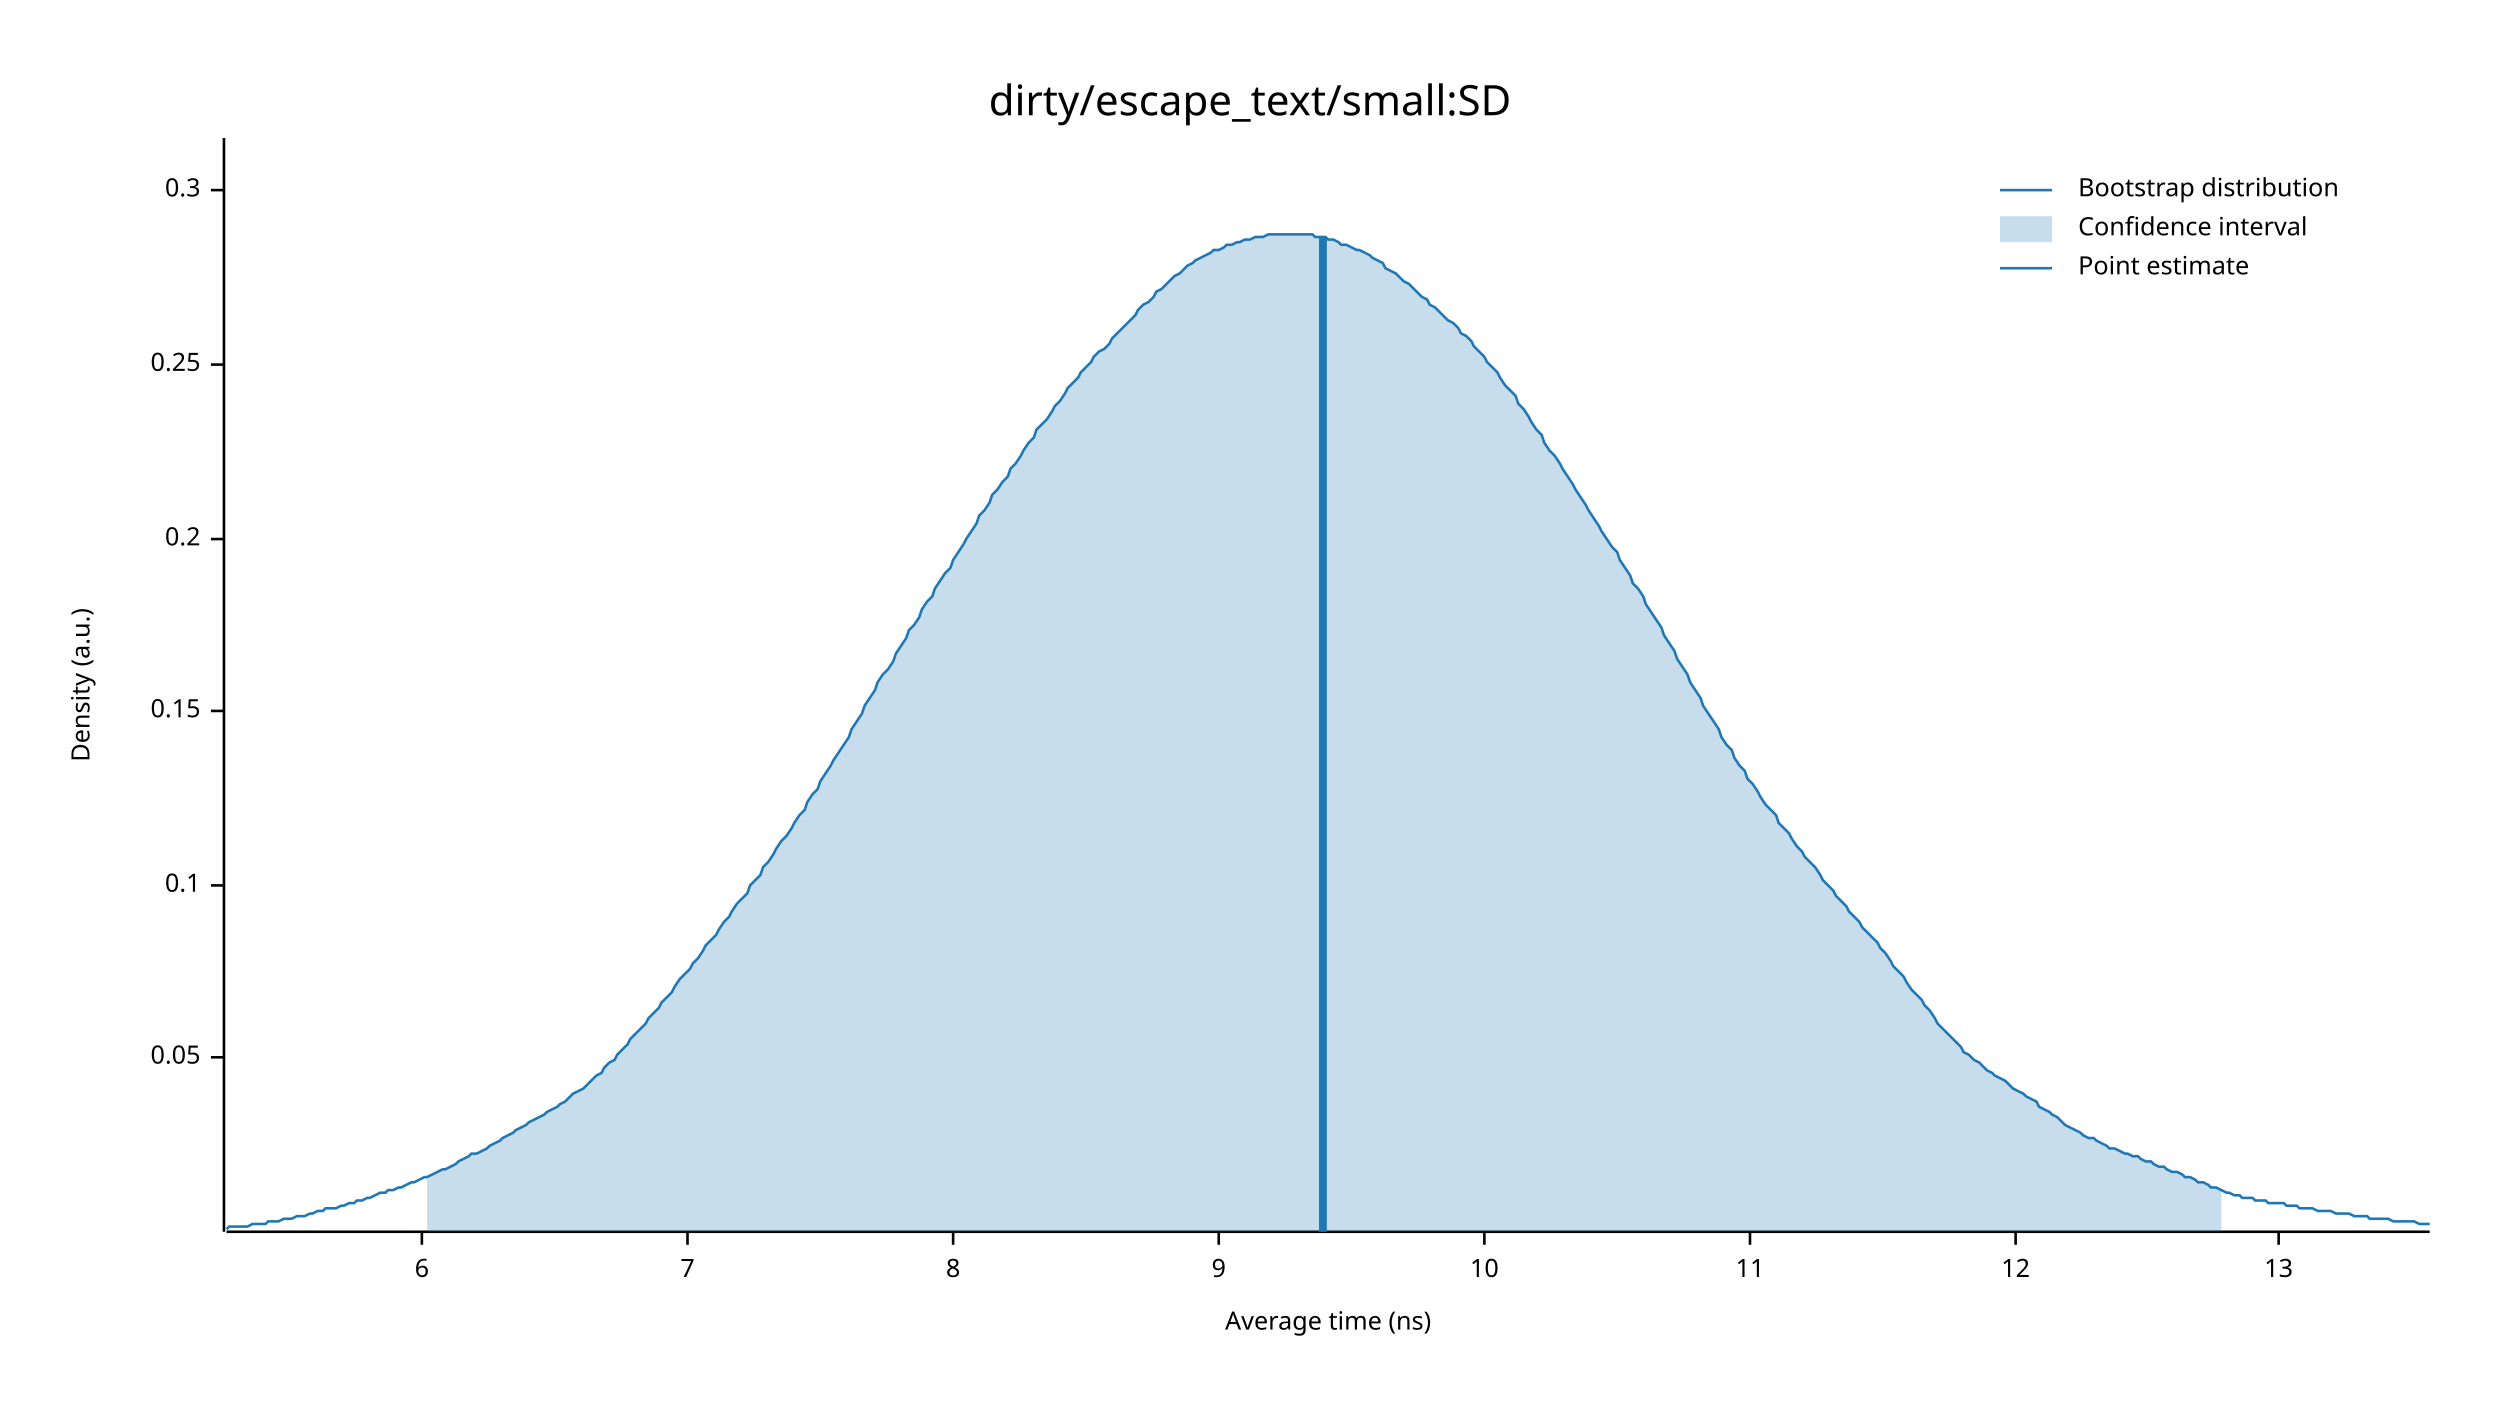
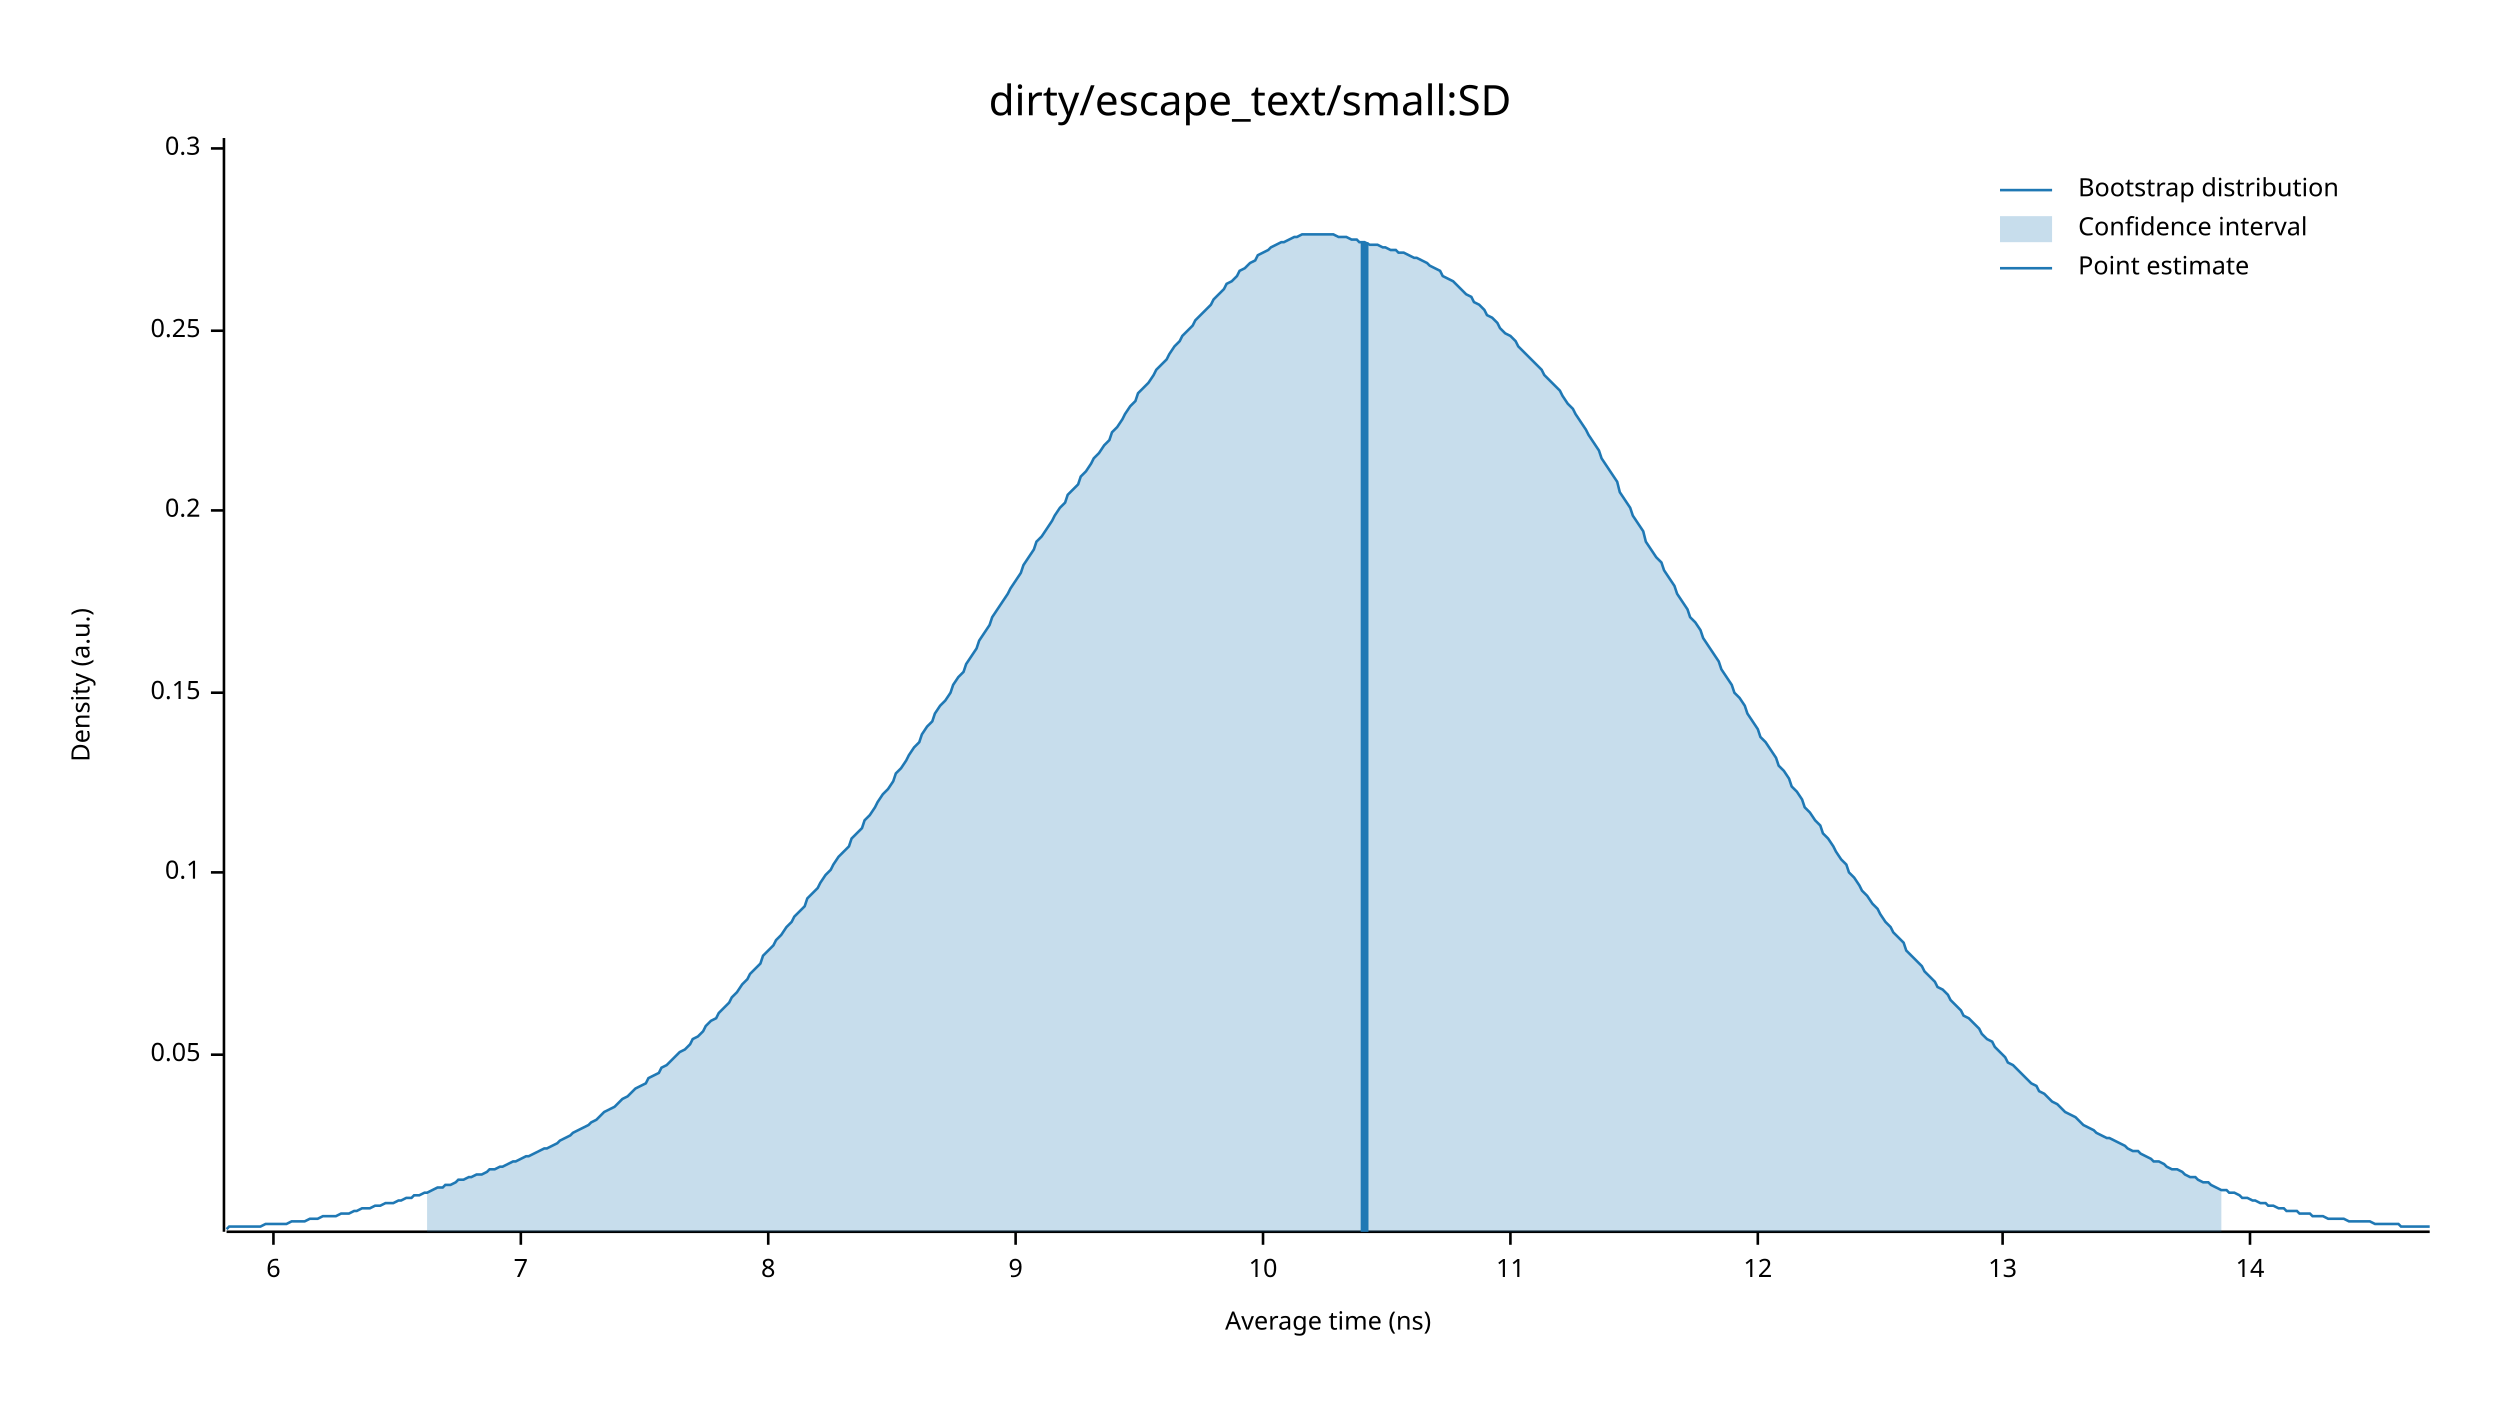
<svg xmlns="http://www.w3.org/2000/svg" width="960" height="540" viewBox="0 0 960 540">
  <text x="480" y="32" dy="0.76em" text-anchor="middle" font-family="sans-serif" font-size="16.129" opacity="1" fill="#000000">
dirty/escape_text/small:SD
</text>
  <text x="27" y="263" dy="0.76em" text-anchor="middle" font-family="sans-serif" font-size="9.677" opacity="1" fill="#000000" transform="rotate(270, 27, 263)">
Density (a.u.)
</text>
  <text x="510" y="513" dy="-0.5ex" text-anchor="middle" font-family="sans-serif" font-size="9.677" opacity="1" fill="#000000">
Average time (ns)
</text>
  <polyline fill="none" opacity="1" stroke="#000000" stroke-width="1" points="86,53 86,473 " />
-   <text x="77" y="406" dy="0.5ex" text-anchor="end" font-family="sans-serif" font-size="9.677" opacity="1" fill="#000000">
+   <text x="77" y="405" dy="0.5ex" text-anchor="end" font-family="sans-serif" font-size="9.677" opacity="1" fill="#000000">
0.05
</text>
-   <polyline fill="none" opacity="1" stroke="#000000" stroke-width="1" points="81,406 86,406 " />
-   <text x="77" y="340" dy="0.5ex" text-anchor="end" font-family="sans-serif" font-size="9.677" opacity="1" fill="#000000">
+   <polyline fill="none" opacity="1" stroke="#000000" stroke-width="1" points="81,405 86,405 " />
+   <text x="77" y="335" dy="0.5ex" text-anchor="end" font-family="sans-serif" font-size="9.677" opacity="1" fill="#000000">
0.1
</text>
-   <polyline fill="none" opacity="1" stroke="#000000" stroke-width="1" points="81,340 86,340 " />
-   <text x="77" y="273" dy="0.5ex" text-anchor="end" font-family="sans-serif" font-size="9.677" opacity="1" fill="#000000">
+   <polyline fill="none" opacity="1" stroke="#000000" stroke-width="1" points="81,335 86,335 " />
+   <text x="77" y="266" dy="0.5ex" text-anchor="end" font-family="sans-serif" font-size="9.677" opacity="1" fill="#000000">
0.15
</text>
-   <polyline fill="none" opacity="1" stroke="#000000" stroke-width="1" points="81,273 86,273 " />
-   <text x="77" y="207" dy="0.5ex" text-anchor="end" font-family="sans-serif" font-size="9.677" opacity="1" fill="#000000">
+   <polyline fill="none" opacity="1" stroke="#000000" stroke-width="1" points="81,266 86,266 " />
+   <text x="77" y="196" dy="0.5ex" text-anchor="end" font-family="sans-serif" font-size="9.677" opacity="1" fill="#000000">
0.2
</text>
-   <polyline fill="none" opacity="1" stroke="#000000" stroke-width="1" points="81,207 86,207 " />
-   <text x="77" y="140" dy="0.5ex" text-anchor="end" font-family="sans-serif" font-size="9.677" opacity="1" fill="#000000">
+   <polyline fill="none" opacity="1" stroke="#000000" stroke-width="1" points="81,196 86,196 " />
+   <text x="77" y="127" dy="0.5ex" text-anchor="end" font-family="sans-serif" font-size="9.677" opacity="1" fill="#000000">
0.25
</text>
-   <polyline fill="none" opacity="1" stroke="#000000" stroke-width="1" points="81,140 86,140 " />
-   <text x="77" y="73" dy="0.5ex" text-anchor="end" font-family="sans-serif" font-size="9.677" opacity="1" fill="#000000">
+   <polyline fill="none" opacity="1" stroke="#000000" stroke-width="1" points="81,127 86,127 " />
+   <text x="77" y="57" dy="0.5ex" text-anchor="end" font-family="sans-serif" font-size="9.677" opacity="1" fill="#000000">
0.3
</text>
-   <polyline fill="none" opacity="1" stroke="#000000" stroke-width="1" points="81,73 86,73 " />
+   <polyline fill="none" opacity="1" stroke="#000000" stroke-width="1" points="81,57 86,57 " />
  <polyline fill="none" opacity="1" stroke="#000000" stroke-width="1" points="87,473 933,473 " />
-   <text x="162" y="483" dy="0.76em" text-anchor="middle" font-family="sans-serif" font-size="9.677" opacity="1" fill="#000000">
+   <text x="105" y="483" dy="0.76em" text-anchor="middle" font-family="sans-serif" font-size="9.677" opacity="1" fill="#000000">
6
</text>
-   <polyline fill="none" opacity="1" stroke="#000000" stroke-width="1" points="162,473 162,478 " />
-   <text x="264" y="483" dy="0.76em" text-anchor="middle" font-family="sans-serif" font-size="9.677" opacity="1" fill="#000000">
+   <polyline fill="none" opacity="1" stroke="#000000" stroke-width="1" points="105,473 105,478 " />
+   <text x="200" y="483" dy="0.76em" text-anchor="middle" font-family="sans-serif" font-size="9.677" opacity="1" fill="#000000">
7
</text>
-   <polyline fill="none" opacity="1" stroke="#000000" stroke-width="1" points="264,473 264,478 " />
-   <text x="366" y="483" dy="0.76em" text-anchor="middle" font-family="sans-serif" font-size="9.677" opacity="1" fill="#000000">
+   <polyline fill="none" opacity="1" stroke="#000000" stroke-width="1" points="200,473 200,478 " />
+   <text x="295" y="483" dy="0.76em" text-anchor="middle" font-family="sans-serif" font-size="9.677" opacity="1" fill="#000000">
8
</text>
-   <polyline fill="none" opacity="1" stroke="#000000" stroke-width="1" points="366,473 366,478 " />
-   <text x="468" y="483" dy="0.76em" text-anchor="middle" font-family="sans-serif" font-size="9.677" opacity="1" fill="#000000">
+   <polyline fill="none" opacity="1" stroke="#000000" stroke-width="1" points="295,473 295,478 " />
+   <text x="390" y="483" dy="0.76em" text-anchor="middle" font-family="sans-serif" font-size="9.677" opacity="1" fill="#000000">
9
</text>
-   <polyline fill="none" opacity="1" stroke="#000000" stroke-width="1" points="468,473 468,478 " />
-   <text x="570" y="483" dy="0.76em" text-anchor="middle" font-family="sans-serif" font-size="9.677" opacity="1" fill="#000000">
+   <polyline fill="none" opacity="1" stroke="#000000" stroke-width="1" points="390,473 390,478 " />
+   <text x="485" y="483" dy="0.76em" text-anchor="middle" font-family="sans-serif" font-size="9.677" opacity="1" fill="#000000">
10
</text>
-   <polyline fill="none" opacity="1" stroke="#000000" stroke-width="1" points="570,473 570,478 " />
-   <text x="672" y="483" dy="0.76em" text-anchor="middle" font-family="sans-serif" font-size="9.677" opacity="1" fill="#000000">
+   <polyline fill="none" opacity="1" stroke="#000000" stroke-width="1" points="485,473 485,478 " />
+   <text x="580" y="483" dy="0.76em" text-anchor="middle" font-family="sans-serif" font-size="9.677" opacity="1" fill="#000000">
11
</text>
-   <polyline fill="none" opacity="1" stroke="#000000" stroke-width="1" points="672,473 672,478 " />
-   <text x="774" y="483" dy="0.76em" text-anchor="middle" font-family="sans-serif" font-size="9.677" opacity="1" fill="#000000">
+   <polyline fill="none" opacity="1" stroke="#000000" stroke-width="1" points="580,473 580,478 " />
+   <text x="675" y="483" dy="0.76em" text-anchor="middle" font-family="sans-serif" font-size="9.677" opacity="1" fill="#000000">
12
</text>
-   <polyline fill="none" opacity="1" stroke="#000000" stroke-width="1" points="774,473 774,478 " />
-   <text x="875" y="483" dy="0.76em" text-anchor="middle" font-family="sans-serif" font-size="9.677" opacity="1" fill="#000000">
+   <polyline fill="none" opacity="1" stroke="#000000" stroke-width="1" points="675,473 675,478 " />
+   <text x="769" y="483" dy="0.76em" text-anchor="middle" font-family="sans-serif" font-size="9.677" opacity="1" fill="#000000">
13
</text>
-   <polyline fill="none" opacity="1" stroke="#000000" stroke-width="1" points="875,473 875,478 " />
-   <polyline fill="none" opacity="1" stroke="#1F78B4" stroke-width="1" points="87,472 88,471 90,471 92,471 93,471 95,471 97,470 98,470 100,470 102,470 103,469 105,469 107,469 109,468 110,468 112,468 114,467 115,467 117,467 119,466 120,466 122,465 124,465 125,464 127,464 129,464 131,463 132,463 134,462 136,462 137,461 139,461 141,460 142,460 144,459 146,458 148,458 149,457 151,457 153,456 154,456 156,455 158,454 159,454 161,453 163,452 164,452 166,451 168,450 170,449 171,449 173,448 175,447 176,446 178,445 180,444 181,443 183,443 185,442 187,441 188,440 190,439 192,438 193,437 195,436 197,435 198,434 200,433 202,432 203,431 205,430 207,429 209,428 210,427 212,426 214,425 215,424 217,423 219,421 220,420 222,419 224,418 226,416 227,415 229,413 231,412 232,410 234,408 236,407 237,405 239,403 241,401 242,399 244,397 246,395 248,393 249,391 251,389 253,387 254,385 256,383 258,381 259,379 261,376 263,374 265,372 266,370 268,368 270,365 271,363 273,361 275,359 276,357 278,354 280,352 281,350 283,347 285,345 287,343 288,340 290,338 292,336 293,333 295,331 297,328 298,326 300,323 302,321 304,318 305,316 307,313 309,311 310,308 312,305 314,303 315,300 317,297 319,294 320,292 322,289 324,286 326,283 327,280 329,277 331,274 332,271 334,268 336,265 337,262 339,259 341,257 343,254 344,251 346,248 348,245 349,242 351,240 353,237 354,234 356,231 358,229 359,226 361,223 363,220 365,218 366,215 368,212 370,209 371,207 373,204 375,201 376,198 378,196 380,193 381,190 383,188 385,185 387,183 388,180 390,178 392,175 393,173 395,170 397,168 398,165 400,163 402,161 404,158 405,156 407,154 409,151 410,149 412,147 414,145 415,143 417,141 419,139 420,137 422,135 424,134 426,132 427,130 429,128 431,126 432,125 434,123 436,121 437,119 439,117 441,116 443,114 444,112 446,111 448,109 449,108 451,106 453,105 454,104 456,102 458,101 459,100 461,99 463,98 465,97 466,96 468,96 470,95 471,94 473,94 475,93 476,93 478,92 480,92 482,91 483,91 485,91 487,90 488,90 490,90 492,90 493,90 495,90 497,90 498,90 500,90 502,90 504,90 505,91 507,91 509,91 510,92 512,92 514,93 515,94 517,94 519,95 521,96 522,96 524,97 526,98 527,99 529,100 531,101 532,103 534,104 536,105 537,106 539,108 541,109 543,111 544,112 546,114 548,115 549,117 551,118 553,120 554,121 556,123 558,124 560,126 561,128 563,129 565,131 566,133 568,135 570,137 571,139 573,141 575,143 576,145 578,148 580,150 582,152 583,155 585,157 587,160 588,162 590,165 592,167 593,170 595,173 597,175 599,178 600,180 602,183 604,186 605,188 607,191 609,194 610,196 612,199 614,202 615,204 617,207 619,210 621,212 622,215 624,218 626,221 627,224 629,226 631,229 632,232 634,235 636,238 638,241 639,244 641,247 643,250 644,253 646,256 648,259 649,262 651,265 653,268 654,271 656,274 658,277 660,280 661,283 663,286 665,288 666,291 668,294 670,296 671,299 673,301 675,304 676,306 678,309 680,311 682,313 683,316 685,318 687,320 688,322 690,325 692,327 693,329 695,331 697,333 699,336 700,338 702,340 704,342 705,344 707,346 709,348 710,350 712,352 714,354 715,356 717,358 719,360 721,362 722,364 724,366 726,369 727,371 729,373 731,375 732,377 734,380 736,382 738,384 739,386 741,388 743,391 744,393 746,395 748,397 749,398 751,400 753,402 754,404 756,405 758,407 760,408 761,409 763,411 765,412 766,413 768,414 770,415 771,416 773,418 775,419 777,420 778,421 780,422 782,423 783,425 785,426 787,427 788,428 790,429 792,431 793,432 795,433 797,434 799,435 800,436 802,437 804,437 805,438 807,439 809,440 810,441 812,441 814,442 816,443 817,443 819,444 821,444 822,445 824,446 826,446 827,447 829,448 831,448 832,449 834,450 836,450 838,451 839,452 841,452 843,453 844,454 846,454 848,455 849,456 851,456 853,457 855,458 856,458 858,459 860,459 861,460 863,460 865,460 866,461 868,461 870,461 871,462 873,462 875,462 877,462 878,463 880,463 882,463 883,464 885,464 887,464 888,464 890,465 892,465 894,465 895,465 897,466 899,466 900,466 902,466 904,467 905,467 907,467 909,467 910,468 912,468 914,468 916,468 917,468 919,469 921,469 922,469 924,469 926,469 927,469 929,470 931,470 933,470 " />
-   <polygon opacity="0.25" fill="#1F78B4" points="164,452 166,451 168,450 170,449 171,449 173,448 175,447 176,446 178,445 180,444 181,443 183,443 185,442 187,441 188,440 190,439 192,438 193,437 195,436 197,435 198,434 200,433 202,432 203,431 205,430 207,429 209,428 210,427 212,426 214,425 215,424 217,423 219,421 220,420 222,419 224,418 226,416 227,415 229,413 231,412 232,410 234,408 236,407 237,405 239,403 241,401 242,399 244,397 246,395 248,393 249,391 251,389 253,387 254,385 256,383 258,381 259,379 261,376 263,374 265,372 266,370 268,368 270,365 271,363 273,361 275,359 276,357 278,354 280,352 281,350 283,347 285,345 287,343 288,340 290,338 292,336 293,333 295,331 297,328 298,326 300,323 302,321 304,318 305,316 307,313 309,311 310,308 312,305 314,303 315,300 317,297 319,294 320,292 322,289 324,286 326,283 327,280 329,277 331,274 332,271 334,268 336,265 337,262 339,259 341,257 343,254 344,251 346,248 348,245 349,242 351,240 353,237 354,234 356,231 358,229 359,226 361,223 363,220 365,218 366,215 368,212 370,209 371,207 373,204 375,201 376,198 378,196 380,193 381,190 383,188 385,185 387,183 388,180 390,178 392,175 393,173 395,170 397,168 398,165 400,163 402,161 404,158 405,156 407,154 409,151 410,149 412,147 414,145 415,143 417,141 419,139 420,137 422,135 424,134 426,132 427,130 429,128 431,126 432,125 434,123 436,121 437,119 439,117 441,116 443,114 444,112 446,111 448,109 449,108 451,106 453,105 454,104 456,102 458,101 459,100 461,99 463,98 465,97 466,96 468,96 470,95 471,94 473,94 475,93 476,93 478,92 480,92 482,91 483,91 485,91 487,90 488,90 490,90 492,90 493,90 495,90 497,90 498,90 500,90 502,90 504,90 505,91 507,91 509,91 510,92 512,92 514,93 515,94 517,94 519,95 521,96 522,96 524,97 526,98 527,99 529,100 531,101 532,103 534,104 536,105 537,106 539,108 541,109 543,111 544,112 546,114 548,115 549,117 551,118 553,120 554,121 556,123 558,124 560,126 561,128 563,129 565,131 566,133 568,135 570,137 571,139 573,141 575,143 576,145 578,148 580,150 582,152 583,155 585,157 587,160 588,162 590,165 592,167 593,170 595,173 597,175 599,178 600,180 602,183 604,186 605,188 607,191 609,194 610,196 612,199 614,202 615,204 617,207 619,210 621,212 622,215 624,218 626,221 627,224 629,226 631,229 632,232 634,235 636,238 638,241 639,244 641,247 643,250 644,253 646,256 648,259 649,262 651,265 653,268 654,271 656,274 658,277 660,280 661,283 663,286 665,288 666,291 668,294 670,296 671,299 673,301 675,304 676,306 678,309 680,311 682,313 683,316 685,318 687,320 688,322 690,325 692,327 693,329 695,331 697,333 699,336 700,338 702,340 704,342 705,344 707,346 709,348 710,350 712,352 714,354 715,356 717,358 719,360 721,362 722,364 724,366 726,369 727,371 729,373 731,375 732,377 734,380 736,382 738,384 739,386 741,388 743,391 744,393 746,395 748,397 749,398 751,400 753,402 754,404 756,405 758,407 760,408 761,409 763,411 765,412 766,413 768,414 770,415 771,416 773,418 775,419 777,420 778,421 780,422 782,423 783,425 785,426 787,427 788,428 790,429 792,431 793,432 795,433 797,434 799,435 800,436 802,437 804,437 805,438 807,439 809,440 810,441 812,441 814,442 816,443 817,443 819,444 821,444 822,445 824,446 826,446 827,447 829,448 831,448 832,449 834,450 836,450 838,451 839,452 841,452 843,453 844,454 846,454 848,455 849,456 851,456 853,457 853,473 164,473 " />
-   <polyline fill="none" opacity="1" stroke="#1F78B4" stroke-width="3" points="508,473 508,91 " />
+   <polyline fill="none" opacity="1" stroke="#000000" stroke-width="1" points="769,473 769,478 " />
+   <text x="864" y="483" dy="0.76em" text-anchor="middle" font-family="sans-serif" font-size="9.677" opacity="1" fill="#000000">
+ 14
+ </text>
+   <polyline fill="none" opacity="1" stroke="#000000" stroke-width="1" points="864,473 864,478 " />
+   <polyline fill="none" opacity="1" stroke="#1F78B4" stroke-width="1" points="87,472 88,471 90,471 92,471 93,471 95,471 97,471 98,471 100,471 102,470 103,470 105,470 107,470 109,470 110,470 112,469 114,469 115,469 117,469 119,468 120,468 122,468 124,467 125,467 127,467 129,467 131,466 132,466 134,466 136,465 137,465 139,464 141,464 142,464 144,463 146,463 148,462 149,462 151,462 153,461 154,461 156,460 158,460 159,459 161,459 163,458 164,458 166,457 168,456 170,456 171,455 173,455 175,454 176,453 178,453 180,452 181,452 183,451 185,451 187,450 188,449 190,449 192,448 193,448 195,447 197,446 198,446 200,445 202,444 203,444 205,443 207,442 209,441 210,441 212,440 214,439 215,438 217,437 219,436 220,435 222,434 224,433 226,432 227,431 229,430 231,428 232,427 234,426 236,425 237,424 239,422 241,421 242,420 244,418 246,417 248,416 249,414 251,413 253,412 254,410 256,409 258,407 259,406 261,404 263,403 265,401 266,399 268,398 270,396 271,394 273,392 275,391 276,389 278,387 280,385 281,383 283,381 285,378 287,376 288,374 290,372 292,370 293,367 295,365 297,363 298,361 300,359 302,356 304,354 305,352 307,350 309,348 310,345 312,343 314,341 315,339 317,336 319,334 320,332 322,329 324,327 326,325 327,322 329,320 331,318 332,315 334,313 336,310 337,308 339,305 341,303 343,300 344,297 346,295 348,292 349,290 351,287 353,285 354,282 356,279 358,277 359,274 361,271 363,269 365,266 366,263 368,260 370,258 371,255 373,252 375,249 376,246 378,243 380,240 381,237 383,234 385,231 387,228 388,226 390,223 392,220 393,217 395,214 397,211 398,208 400,206 402,203 404,200 405,198 407,195 409,193 410,190 412,188 414,186 415,183 417,181 419,178 420,176 422,174 424,171 426,169 427,166 429,164 431,161 432,159 434,156 436,154 437,151 439,149 441,147 443,144 444,142 446,140 448,138 449,136 451,133 453,131 454,129 456,127 458,125 459,123 461,121 463,119 465,117 466,115 468,113 470,111 471,109 473,108 475,106 476,104 478,103 480,101 482,100 483,98 485,97 487,96 488,95 490,94 492,93 493,93 495,92 497,91 498,91 500,90 502,90 504,90 505,90 507,90 509,90 510,90 512,90 514,91 515,91 517,91 519,92 521,92 522,93 524,93 526,94 527,94 529,94 531,95 532,95 534,96 536,96 537,97 539,97 541,98 543,99 544,99 546,100 548,101 549,102 551,103 553,104 554,106 556,107 558,108 560,110 561,111 563,113 565,114 566,116 568,117 570,119 571,121 573,122 575,124 576,126 578,128 580,129 582,131 583,133 585,135 587,137 588,138 590,140 592,142 593,144 595,146 597,148 599,150 600,152 602,155 604,157 605,159 607,162 609,165 610,167 612,170 614,173 615,176 617,179 619,182 621,185 622,189 624,192 626,195 627,198 629,201 631,204 632,208 634,211 636,214 638,216 639,219 641,222 643,225 644,228 646,231 648,234 649,237 651,239 653,242 654,245 656,248 658,251 660,254 661,257 663,260 665,263 666,266 668,268 670,271 671,274 673,277 675,280 676,283 678,285 680,288 682,291 683,294 685,296 687,299 688,302 690,304 692,307 693,310 695,312 697,315 699,317 700,320 702,322 704,325 705,327 707,330 709,332 710,335 712,337 714,340 715,342 717,344 719,347 721,349 722,351 724,354 726,356 727,358 729,360 731,362 732,365 734,367 736,369 738,371 739,373 741,375 743,377 744,379 746,380 748,382 749,384 751,386 753,388 754,390 756,391 758,393 760,395 761,397 763,399 765,400 766,402 768,404 770,406 771,408 773,409 775,411 777,413 778,414 780,416 782,417 783,419 785,420 787,422 788,423 790,424 792,426 793,427 795,428 797,429 799,431 800,432 802,433 804,434 805,435 807,436 809,437 810,437 812,438 814,439 816,440 817,441 819,442 821,442 822,443 824,444 826,445 827,446 829,446 831,447 832,448 834,449 836,449 838,450 839,451 841,452 843,452 844,453 846,454 848,454 849,455 851,456 853,457 855,457 856,458 858,458 860,459 861,460 863,460 865,461 866,461 868,462 870,462 871,463 873,463 875,464 877,464 878,465 880,465 882,465 883,466 885,466 887,466 888,467 890,467 892,467 894,468 895,468 897,468 899,468 900,468 902,469 904,469 905,469 907,469 909,469 910,469 912,470 914,470 916,470 917,470 919,470 921,470 922,471 924,471 926,471 927,471 929,471 931,471 933,471 " />
+   <polygon opacity="0.25" fill="#1F78B4" points="164,458 166,457 168,456 170,456 171,455 173,455 175,454 176,453 178,453 180,452 181,452 183,451 185,451 187,450 188,449 190,449 192,448 193,448 195,447 197,446 198,446 200,445 202,444 203,444 205,443 207,442 209,441 210,441 212,440 214,439 215,438 217,437 219,436 220,435 222,434 224,433 226,432 227,431 229,430 231,428 232,427 234,426 236,425 237,424 239,422 241,421 242,420 244,418 246,417 248,416 249,414 251,413 253,412 254,410 256,409 258,407 259,406 261,404 263,403 265,401 266,399 268,398 270,396 271,394 273,392 275,391 276,389 278,387 280,385 281,383 283,381 285,378 287,376 288,374 290,372 292,370 293,367 295,365 297,363 298,361 300,359 302,356 304,354 305,352 307,350 309,348 310,345 312,343 314,341 315,339 317,336 319,334 320,332 322,329 324,327 326,325 327,322 329,320 331,318 332,315 334,313 336,310 337,308 339,305 341,303 343,300 344,297 346,295 348,292 349,290 351,287 353,285 354,282 356,279 358,277 359,274 361,271 363,269 365,266 366,263 368,260 370,258 371,255 373,252 375,249 376,246 378,243 380,240 381,237 383,234 385,231 387,228 388,226 390,223 392,220 393,217 395,214 397,211 398,208 400,206 402,203 404,200 405,198 407,195 409,193 410,190 412,188 414,186 415,183 417,181 419,178 420,176 422,174 424,171 426,169 427,166 429,164 431,161 432,159 434,156 436,154 437,151 439,149 441,147 443,144 444,142 446,140 448,138 449,136 451,133 453,131 454,129 456,127 458,125 459,123 461,121 463,119 465,117 466,115 468,113 470,111 471,109 473,108 475,106 476,104 478,103 480,101 482,100 483,98 485,97 487,96 488,95 490,94 492,93 493,93 495,92 497,91 498,91 500,90 502,90 504,90 505,90 507,90 509,90 510,90 512,90 514,91 515,91 517,91 519,92 521,92 522,93 524,93 526,94 527,94 529,94 531,95 532,95 534,96 536,96 537,97 539,97 541,98 543,99 544,99 546,100 548,101 549,102 551,103 553,104 554,106 556,107 558,108 560,110 561,111 563,113 565,114 566,116 568,117 570,119 571,121 573,122 575,124 576,126 578,128 580,129 582,131 583,133 585,135 587,137 588,138 590,140 592,142 593,144 595,146 597,148 599,150 600,152 602,155 604,157 605,159 607,162 609,165 610,167 612,170 614,173 615,176 617,179 619,182 621,185 622,189 624,192 626,195 627,198 629,201 631,204 632,208 634,211 636,214 638,216 639,219 641,222 643,225 644,228 646,231 648,234 649,237 651,239 653,242 654,245 656,248 658,251 660,254 661,257 663,260 665,263 666,266 668,268 670,271 671,274 673,277 675,280 676,283 678,285 680,288 682,291 683,294 685,296 687,299 688,302 690,304 692,307 693,310 695,312 697,315 699,317 700,320 702,322 704,325 705,327 707,330 709,332 710,335 712,337 714,340 715,342 717,344 719,347 721,349 722,351 724,354 726,356 727,358 729,360 731,362 732,365 734,367 736,369 738,371 739,373 741,375 743,377 744,379 746,380 748,382 749,384 751,386 753,388 754,390 756,391 758,393 760,395 761,397 763,399 765,400 766,402 768,404 770,406 771,408 773,409 775,411 777,413 778,414 780,416 782,417 783,419 785,420 787,422 788,423 790,424 792,426 793,427 795,428 797,429 799,431 800,432 802,433 804,434 805,435 807,436 809,437 810,437 812,438 814,439 816,440 817,441 819,442 821,442 822,443 824,444 826,445 827,446 829,446 831,447 832,448 834,449 836,449 838,450 839,451 841,452 843,452 844,453 846,454 848,454 849,455 851,456 853,457 853,473 164,473 " />
+   <polyline fill="none" opacity="1" stroke="#1F78B4" stroke-width="3" points="524,473 524,93 " />
  <text x="798" y="68" dy="0.76em" text-anchor="start" font-family="sans-serif" font-size="9.677" opacity="1" fill="#000000">
Bootstrap distribution
</text>
  <text x="798" y="83" dy="0.76em" text-anchor="start" font-family="sans-serif" font-size="9.677" opacity="1" fill="#000000">
Confidence interval
</text>
  <text x="798" y="98" dy="0.76em" text-anchor="start" font-family="sans-serif" font-size="9.677" opacity="1" fill="#000000">
Point estimate
</text>
  <polyline fill="none" opacity="1" stroke="#1F78B4" stroke-width="1" points="768,73 788,73 " />
  <rect x="768" y="83" width="20" height="10" opacity="0.25" fill="#1F78B4" stroke="none" />
  <polyline fill="none" opacity="1" stroke="#1F78B4" stroke-width="1" points="768,103 788,103 " />
</svg>
